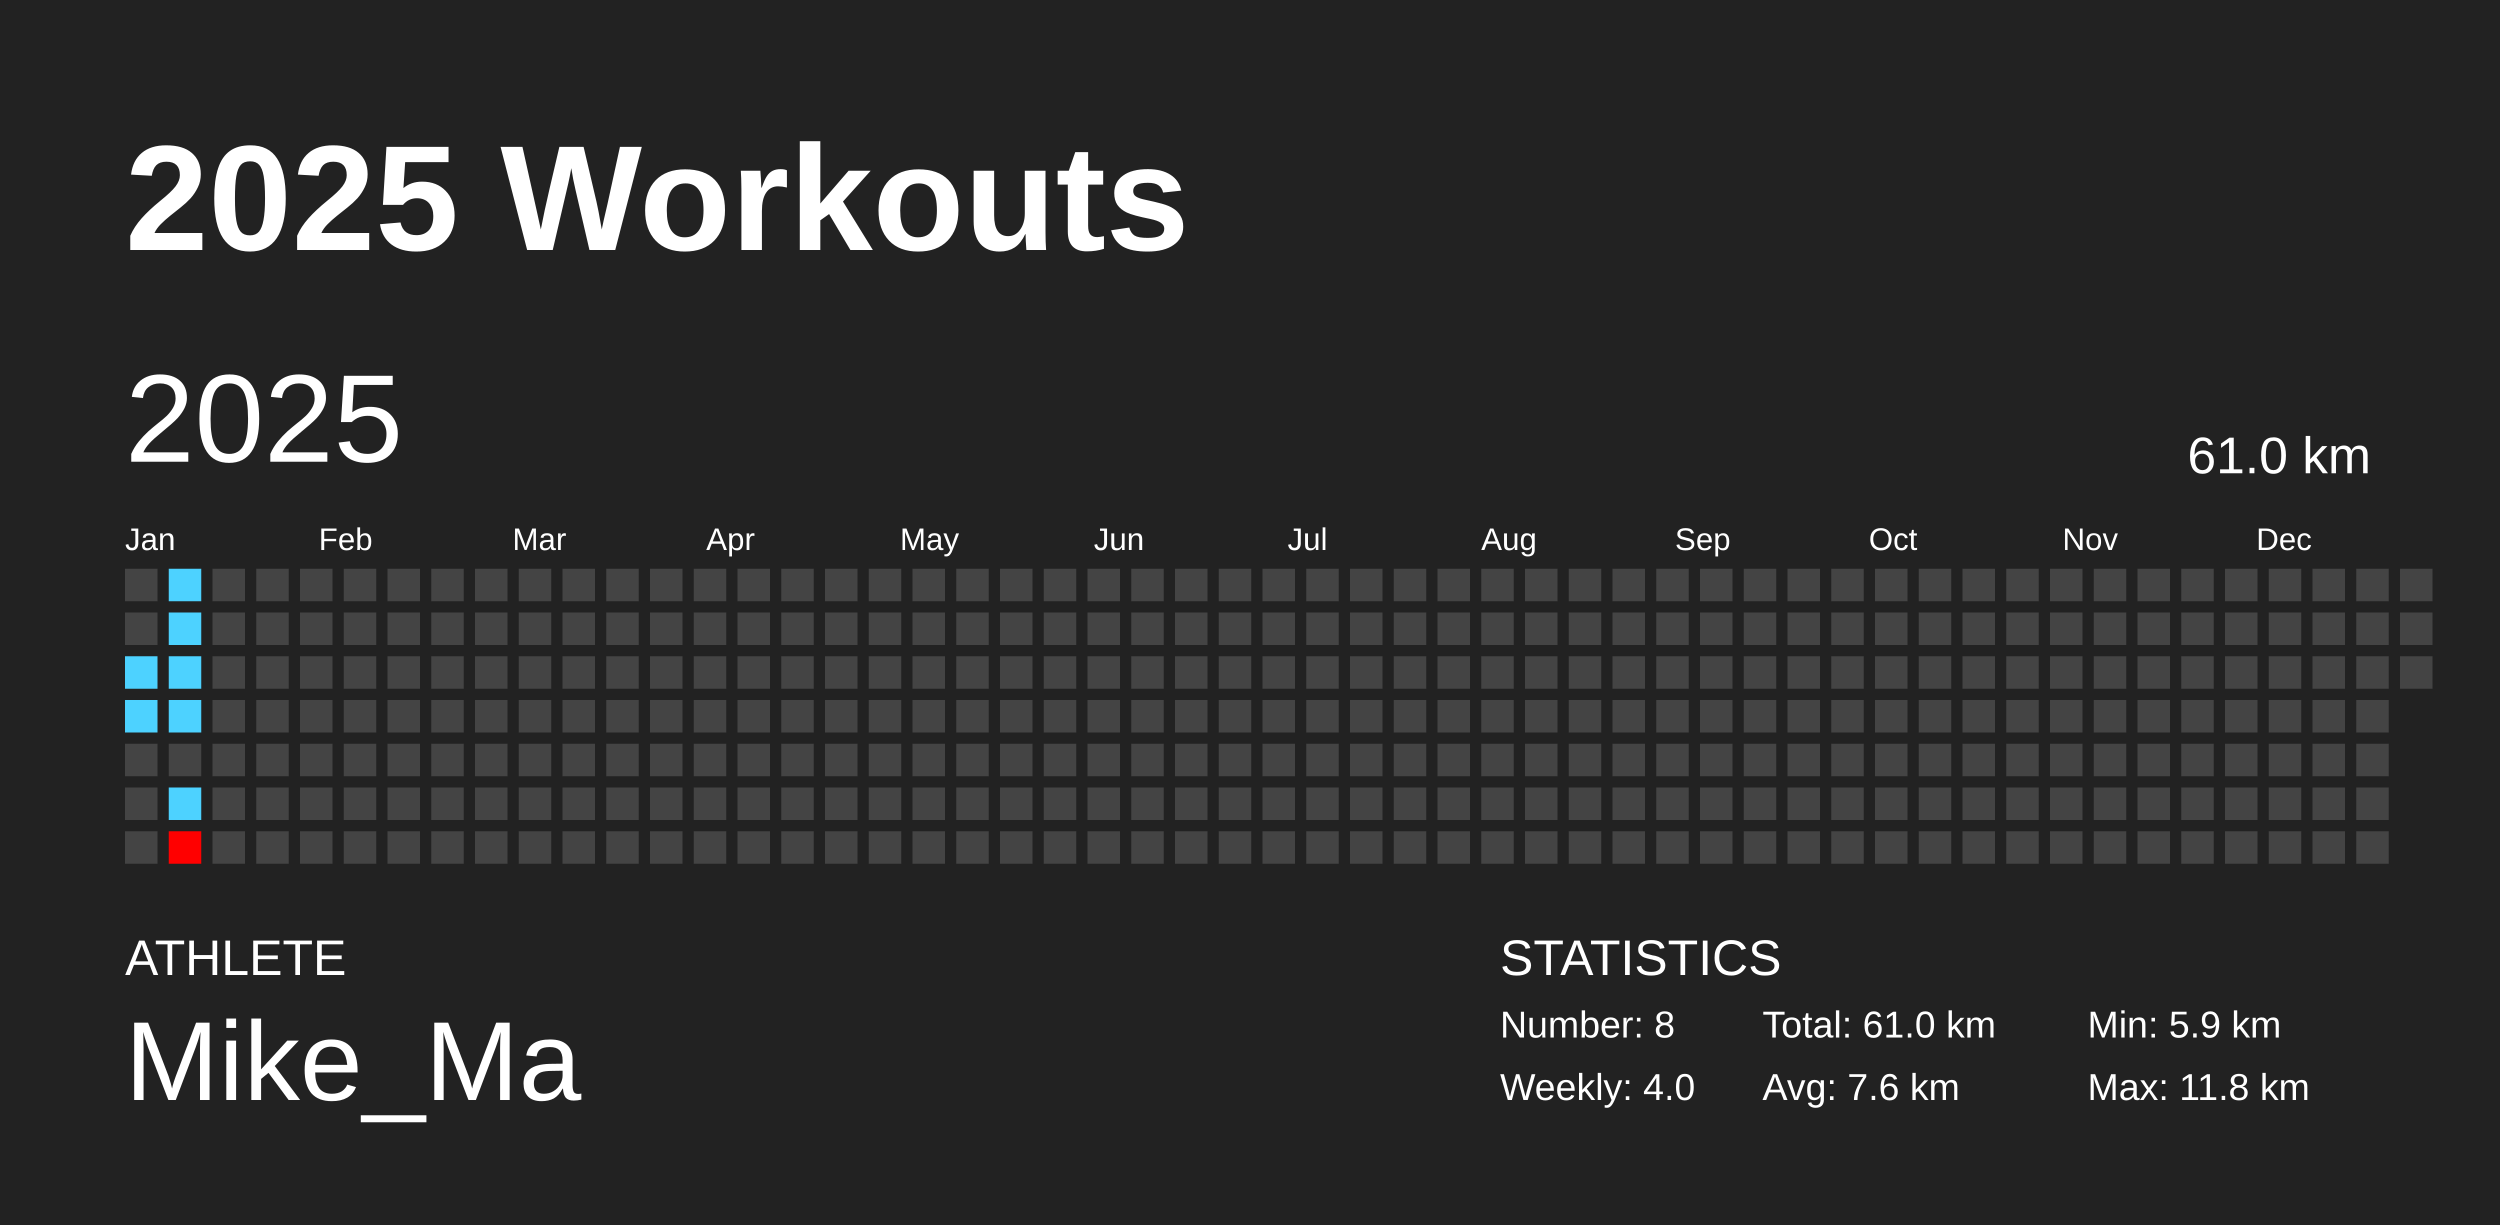
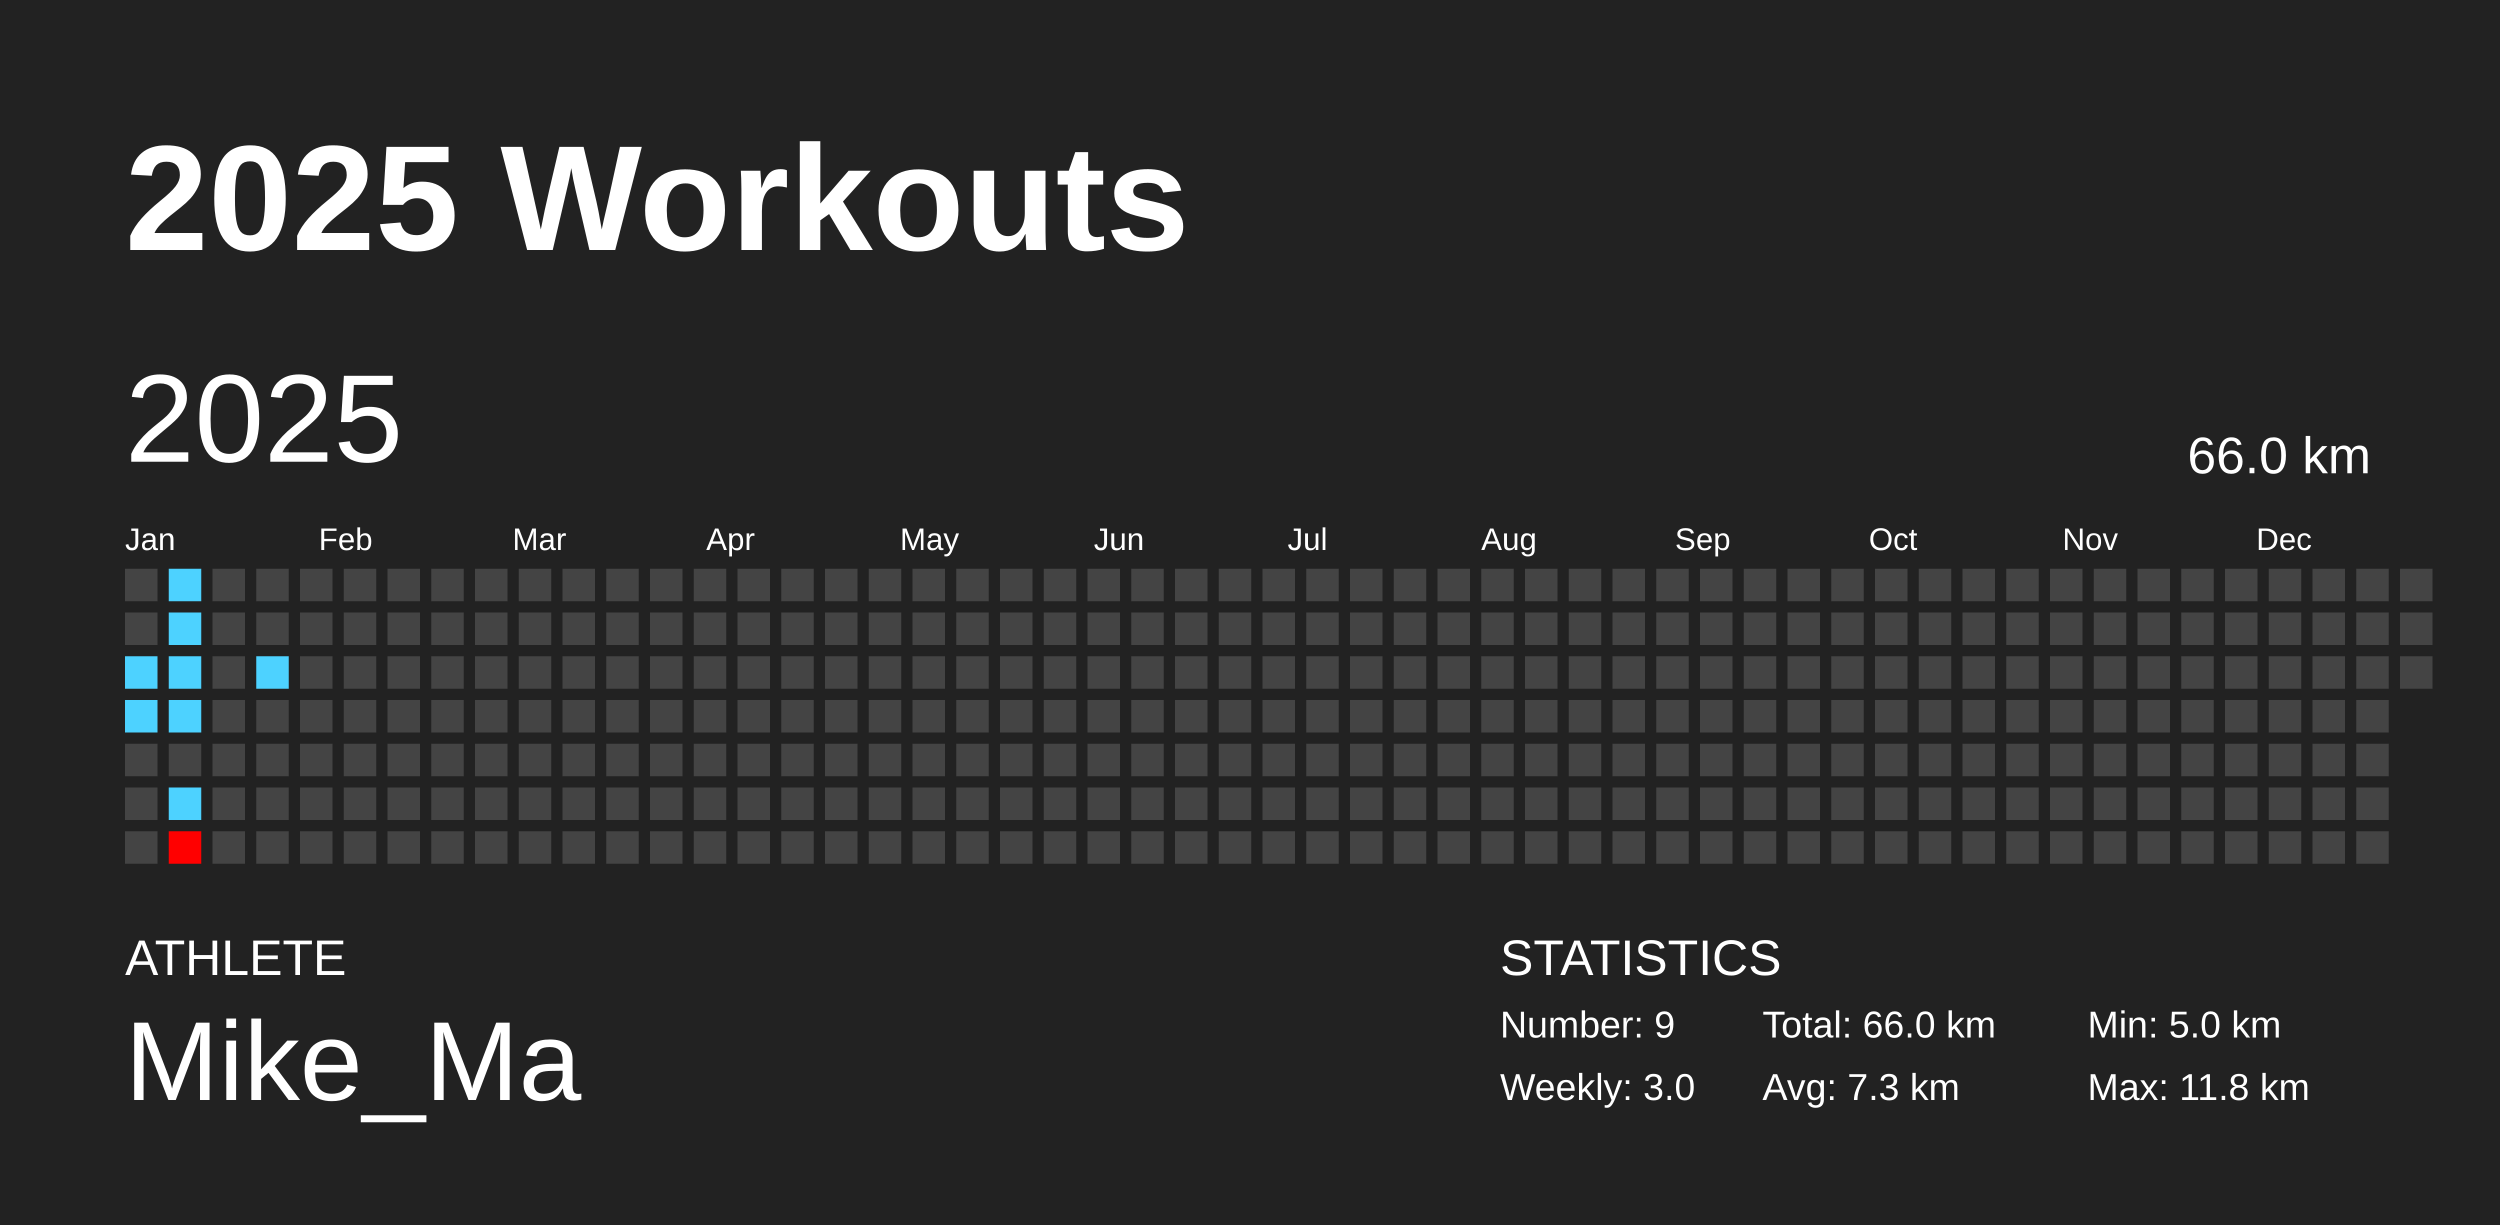
<svg xmlns="http://www.w3.org/2000/svg" baseProfile="full" height="98mm" version="1.1" viewBox="0,0,200,98" width="200mm">
  <defs />
  <rect fill="#222222" height="98" width="200" x="0" y="0" />
  <text fill="#FFFFFF" style="font-size:12px; font-family:Arial; font-weight:bold;" x="10" y="20">2025 Workouts</text>
  <text fill="#FFFFFF" style="font-size:4px; font-family:Arial" x="10" y="78">ATHLETE</text>
  <text fill="#FFFFFF" style="font-size:9px; font-family:Arial" x="10" y="88">Mike_Ma</text>
  <text fill="#FFFFFF" style="font-size:4px; font-family:Arial" x="120" y="78">STATISTICS</text>
-   <text fill="#FFFFFF" style="font-size:3px; font-family:Arial" x="120" y="83">Number: 8</text>
-   <text fill="#FFFFFF" style="font-size:3px; font-family:Arial" x="120" y="88">Weekly: 4.0</text>
-   <text fill="#FFFFFF" style="font-size:3px; font-family:Arial" x="141" y="83">Total: 61.0 km</text>
-   <text fill="#FFFFFF" style="font-size:3px; font-family:Arial" x="141" y="88">Avg: 7.6 km</text>
-   <text fill="#FFFFFF" style="font-size:3px; font-family:Arial" x="167" y="83">Min: 5.9 km</text>
+   <text fill="#FFFFFF" style="font-size:3px; font-family:Arial" x="120" y="83">Number: 9</text>
+   <text fill="#FFFFFF" style="font-size:3px; font-family:Arial" x="120" y="88">Weekly: 3.0</text>
+   <text fill="#FFFFFF" style="font-size:3px; font-family:Arial" x="141" y="83">Total: 66.0 km</text>
+   <text fill="#FFFFFF" style="font-size:3px; font-family:Arial" x="141" y="88">Avg: 7.3 km</text>
+   <text fill="#FFFFFF" style="font-size:3px; font-family:Arial" x="167" y="83">Min: 5.0 km</text>
  <text fill="#FFFFFF" style="font-size:3px; font-family:Arial" x="167" y="88">Max: 11.8 km</text>
  <text dominant-baseline="hanging" fill="#FFFFFF" style="font-size:10.0px; font-family:Arial;" x="10" y="30">2025</text>
-   <text dominant-baseline="hanging" fill="#FFFFFF" style="font-size:4.125px; font-family:Arial;" x="175" y="35">61.0 km</text>
+   <text dominant-baseline="hanging" fill="#FFFFFF" style="font-size:4.125px; font-family:Arial;" x="175" y="35">66.0 km</text>
  <text fill="#FFFFFF" style="font-size:2.5px; font-family:Arial" x="10.0" y="44">Jan</text>
  <text fill="#FFFFFF" style="font-size:2.5px; font-family:Arial" x="25.5" y="44">Feb</text>
  <text fill="#FFFFFF" style="font-size:2.5px; font-family:Arial" x="41.0" y="44">Mar</text>
  <text fill="#FFFFFF" style="font-size:2.5px; font-family:Arial" x="56.5" y="44">Apr</text>
  <text fill="#FFFFFF" style="font-size:2.5px; font-family:Arial" x="72.0" y="44">May</text>
  <text fill="#FFFFFF" style="font-size:2.5px; font-family:Arial" x="87.5" y="44">Jun</text>
  <text fill="#FFFFFF" style="font-size:2.5px; font-family:Arial" x="103.0" y="44">Jul</text>
  <text fill="#FFFFFF" style="font-size:2.5px; font-family:Arial" x="118.5" y="44">Aug</text>
  <text fill="#FFFFFF" style="font-size:2.5px; font-family:Arial" x="134.0" y="44">Sep</text>
  <text fill="#FFFFFF" style="font-size:2.5px; font-family:Arial" x="149.5" y="44">Oct</text>
  <text fill="#FFFFFF" style="font-size:2.5px; font-family:Arial" x="165.0" y="44">Nov</text>
  <text fill="#FFFFFF" style="font-size:2.5px; font-family:Arial" x="180.5" y="44">Dec</text>
  <rect fill="#444444" height="2.6" width="2.6" x="10.0" y="45.5" />
  <rect fill="#444444" height="2.6" width="2.6" x="10.0" y="49.0" />
  <rect fill="#4dd2ff" height="2.6" width="2.6" x="10.0" y="52.5" />
  <rect fill="#4dd2ff" height="2.6" width="2.6" x="10.0" y="56.0" />
  <rect fill="#444444" height="2.6" width="2.6" x="10.0" y="59.5" />
  <rect fill="#444444" height="2.6" width="2.6" x="10.0" y="63.0" />
  <rect fill="#444444" height="2.6" width="2.6" x="10.0" y="66.5" />
  <rect fill="#4dd2ff" height="2.6" width="2.6" x="13.5" y="45.5" />
  <rect fill="#4dd2ff" height="2.6" width="2.6" x="13.5" y="49.0" />
  <rect fill="#4dd2ff" height="2.6" width="2.6" x="13.5" y="52.5" />
  <rect fill="#4dd2ff" height="2.6" width="2.6" x="13.5" y="56.0" />
  <rect fill="#444444" height="2.6" width="2.6" x="13.5" y="59.5" />
  <rect fill="#4dd2ff" height="2.6" width="2.6" x="13.5" y="63.0" />
  <rect fill="#ff0000" height="2.6" width="2.6" x="13.5" y="66.5" />
  <rect fill="#444444" height="2.6" width="2.6" x="17.0" y="45.5" />
  <rect fill="#444444" height="2.6" width="2.6" x="17.0" y="49.0" />
  <rect fill="#444444" height="2.6" width="2.6" x="17.0" y="52.5" />
  <rect fill="#444444" height="2.6" width="2.6" x="17.0" y="56.0" />
  <rect fill="#444444" height="2.6" width="2.6" x="17.0" y="59.5" />
  <rect fill="#444444" height="2.6" width="2.6" x="17.0" y="63.0" />
  <rect fill="#444444" height="2.6" width="2.6" x="17.0" y="66.5" />
  <rect fill="#444444" height="2.6" width="2.6" x="20.5" y="45.5" />
  <rect fill="#444444" height="2.6" width="2.6" x="20.5" y="49.0" />
-   <rect fill="#444444" height="2.6" width="2.6" x="20.5" y="52.5" />
+   <rect fill="#4dd2ff" height="2.6" width="2.6" x="20.5" y="52.5" />
  <rect fill="#444444" height="2.6" width="2.6" x="20.5" y="56.0" />
  <rect fill="#444444" height="2.6" width="2.6" x="20.5" y="59.5" />
  <rect fill="#444444" height="2.6" width="2.6" x="20.5" y="63.0" />
  <rect fill="#444444" height="2.6" width="2.6" x="20.5" y="66.5" />
  <rect fill="#444444" height="2.6" width="2.6" x="24.0" y="45.5" />
  <rect fill="#444444" height="2.6" width="2.6" x="24.0" y="49.0" />
  <rect fill="#444444" height="2.6" width="2.6" x="24.0" y="52.5" />
  <rect fill="#444444" height="2.6" width="2.6" x="24.0" y="56.0" />
  <rect fill="#444444" height="2.6" width="2.6" x="24.0" y="59.5" />
  <rect fill="#444444" height="2.6" width="2.6" x="24.0" y="63.0" />
  <rect fill="#444444" height="2.6" width="2.6" x="24.0" y="66.5" />
  <rect fill="#444444" height="2.6" width="2.6" x="27.5" y="45.5" />
  <rect fill="#444444" height="2.6" width="2.6" x="27.5" y="49.0" />
  <rect fill="#444444" height="2.6" width="2.6" x="27.5" y="52.5" />
  <rect fill="#444444" height="2.6" width="2.6" x="27.5" y="56.0" />
  <rect fill="#444444" height="2.6" width="2.6" x="27.5" y="59.5" />
  <rect fill="#444444" height="2.6" width="2.6" x="27.5" y="63.0" />
  <rect fill="#444444" height="2.6" width="2.6" x="27.5" y="66.5" />
  <rect fill="#444444" height="2.6" width="2.6" x="31.0" y="45.5" />
  <rect fill="#444444" height="2.6" width="2.6" x="31.0" y="49.0" />
  <rect fill="#444444" height="2.6" width="2.6" x="31.0" y="52.5" />
  <rect fill="#444444" height="2.6" width="2.6" x="31.0" y="56.0" />
  <rect fill="#444444" height="2.6" width="2.6" x="31.0" y="59.5" />
  <rect fill="#444444" height="2.6" width="2.6" x="31.0" y="63.0" />
  <rect fill="#444444" height="2.6" width="2.6" x="31.0" y="66.5" />
  <rect fill="#444444" height="2.6" width="2.6" x="34.5" y="45.5" />
  <rect fill="#444444" height="2.6" width="2.6" x="34.5" y="49.0" />
  <rect fill="#444444" height="2.6" width="2.6" x="34.5" y="52.5" />
  <rect fill="#444444" height="2.6" width="2.6" x="34.5" y="56.0" />
  <rect fill="#444444" height="2.6" width="2.6" x="34.5" y="59.5" />
  <rect fill="#444444" height="2.6" width="2.6" x="34.5" y="63.0" />
  <rect fill="#444444" height="2.6" width="2.6" x="34.5" y="66.5" />
  <rect fill="#444444" height="2.6" width="2.6" x="38.0" y="45.5" />
  <rect fill="#444444" height="2.6" width="2.6" x="38.0" y="49.0" />
  <rect fill="#444444" height="2.6" width="2.6" x="38.0" y="52.5" />
  <rect fill="#444444" height="2.6" width="2.6" x="38.0" y="56.0" />
  <rect fill="#444444" height="2.6" width="2.6" x="38.0" y="59.5" />
  <rect fill="#444444" height="2.6" width="2.6" x="38.0" y="63.0" />
  <rect fill="#444444" height="2.6" width="2.6" x="38.0" y="66.5" />
  <rect fill="#444444" height="2.6" width="2.6" x="41.5" y="45.5" />
  <rect fill="#444444" height="2.6" width="2.6" x="41.5" y="49.0" />
  <rect fill="#444444" height="2.6" width="2.6" x="41.5" y="52.5" />
  <rect fill="#444444" height="2.6" width="2.6" x="41.5" y="56.0" />
  <rect fill="#444444" height="2.6" width="2.6" x="41.5" y="59.5" />
  <rect fill="#444444" height="2.6" width="2.6" x="41.5" y="63.0" />
  <rect fill="#444444" height="2.6" width="2.6" x="41.5" y="66.5" />
  <rect fill="#444444" height="2.6" width="2.6" x="45.0" y="45.5" />
  <rect fill="#444444" height="2.6" width="2.6" x="45.0" y="49.0" />
  <rect fill="#444444" height="2.6" width="2.6" x="45.0" y="52.5" />
  <rect fill="#444444" height="2.6" width="2.6" x="45.0" y="56.0" />
  <rect fill="#444444" height="2.6" width="2.6" x="45.0" y="59.5" />
  <rect fill="#444444" height="2.6" width="2.6" x="45.0" y="63.0" />
  <rect fill="#444444" height="2.6" width="2.6" x="45.0" y="66.5" />
  <rect fill="#444444" height="2.6" width="2.6" x="48.5" y="45.5" />
  <rect fill="#444444" height="2.6" width="2.6" x="48.5" y="49.0" />
  <rect fill="#444444" height="2.6" width="2.6" x="48.5" y="52.5" />
  <rect fill="#444444" height="2.6" width="2.6" x="48.5" y="56.0" />
  <rect fill="#444444" height="2.6" width="2.6" x="48.5" y="59.5" />
  <rect fill="#444444" height="2.6" width="2.6" x="48.5" y="63.0" />
  <rect fill="#444444" height="2.6" width="2.6" x="48.5" y="66.5" />
  <rect fill="#444444" height="2.6" width="2.6" x="52.0" y="45.5" />
  <rect fill="#444444" height="2.6" width="2.6" x="52.0" y="49.0" />
  <rect fill="#444444" height="2.6" width="2.6" x="52.0" y="52.5" />
  <rect fill="#444444" height="2.6" width="2.6" x="52.0" y="56.0" />
  <rect fill="#444444" height="2.6" width="2.6" x="52.0" y="59.5" />
  <rect fill="#444444" height="2.6" width="2.6" x="52.0" y="63.0" />
  <rect fill="#444444" height="2.6" width="2.6" x="52.0" y="66.5" />
  <rect fill="#444444" height="2.6" width="2.6" x="55.5" y="45.5" />
  <rect fill="#444444" height="2.6" width="2.6" x="55.5" y="49.0" />
  <rect fill="#444444" height="2.6" width="2.6" x="55.5" y="52.5" />
  <rect fill="#444444" height="2.6" width="2.6" x="55.5" y="56.0" />
  <rect fill="#444444" height="2.6" width="2.6" x="55.5" y="59.5" />
  <rect fill="#444444" height="2.6" width="2.6" x="55.5" y="63.0" />
  <rect fill="#444444" height="2.6" width="2.6" x="55.5" y="66.5" />
  <rect fill="#444444" height="2.6" width="2.6" x="59.0" y="45.5" />
  <rect fill="#444444" height="2.6" width="2.6" x="59.0" y="49.0" />
  <rect fill="#444444" height="2.6" width="2.6" x="59.0" y="52.5" />
  <rect fill="#444444" height="2.6" width="2.6" x="59.0" y="56.0" />
  <rect fill="#444444" height="2.6" width="2.6" x="59.0" y="59.5" />
  <rect fill="#444444" height="2.6" width="2.6" x="59.0" y="63.0" />
  <rect fill="#444444" height="2.6" width="2.6" x="59.0" y="66.5" />
  <rect fill="#444444" height="2.6" width="2.6" x="62.5" y="45.5" />
  <rect fill="#444444" height="2.6" width="2.6" x="62.5" y="49.0" />
  <rect fill="#444444" height="2.6" width="2.6" x="62.5" y="52.5" />
  <rect fill="#444444" height="2.6" width="2.6" x="62.5" y="56.0" />
  <rect fill="#444444" height="2.6" width="2.6" x="62.5" y="59.5" />
  <rect fill="#444444" height="2.6" width="2.6" x="62.5" y="63.0" />
  <rect fill="#444444" height="2.6" width="2.6" x="62.5" y="66.5" />
  <rect fill="#444444" height="2.6" width="2.6" x="66.0" y="45.5" />
  <rect fill="#444444" height="2.6" width="2.6" x="66.0" y="49.0" />
  <rect fill="#444444" height="2.6" width="2.6" x="66.0" y="52.5" />
  <rect fill="#444444" height="2.6" width="2.6" x="66.0" y="56.0" />
  <rect fill="#444444" height="2.6" width="2.6" x="66.0" y="59.5" />
  <rect fill="#444444" height="2.6" width="2.6" x="66.0" y="63.0" />
  <rect fill="#444444" height="2.6" width="2.6" x="66.0" y="66.5" />
  <rect fill="#444444" height="2.6" width="2.6" x="69.5" y="45.5" />
  <rect fill="#444444" height="2.6" width="2.6" x="69.5" y="49.0" />
  <rect fill="#444444" height="2.6" width="2.6" x="69.5" y="52.5" />
  <rect fill="#444444" height="2.6" width="2.6" x="69.5" y="56.0" />
  <rect fill="#444444" height="2.6" width="2.6" x="69.5" y="59.5" />
  <rect fill="#444444" height="2.6" width="2.6" x="69.5" y="63.0" />
  <rect fill="#444444" height="2.6" width="2.6" x="69.5" y="66.5" />
  <rect fill="#444444" height="2.6" width="2.6" x="73.0" y="45.5" />
  <rect fill="#444444" height="2.6" width="2.6" x="73.0" y="49.0" />
  <rect fill="#444444" height="2.6" width="2.6" x="73.0" y="52.5" />
  <rect fill="#444444" height="2.6" width="2.6" x="73.0" y="56.0" />
  <rect fill="#444444" height="2.6" width="2.6" x="73.0" y="59.5" />
  <rect fill="#444444" height="2.6" width="2.6" x="73.0" y="63.0" />
  <rect fill="#444444" height="2.6" width="2.6" x="73.0" y="66.5" />
  <rect fill="#444444" height="2.6" width="2.6" x="76.5" y="45.5" />
  <rect fill="#444444" height="2.6" width="2.6" x="76.5" y="49.0" />
  <rect fill="#444444" height="2.6" width="2.6" x="76.5" y="52.5" />
  <rect fill="#444444" height="2.6" width="2.6" x="76.5" y="56.0" />
  <rect fill="#444444" height="2.6" width="2.6" x="76.5" y="59.5" />
  <rect fill="#444444" height="2.6" width="2.6" x="76.5" y="63.0" />
  <rect fill="#444444" height="2.6" width="2.6" x="76.5" y="66.5" />
  <rect fill="#444444" height="2.6" width="2.6" x="80.0" y="45.5" />
  <rect fill="#444444" height="2.6" width="2.6" x="80.0" y="49.0" />
  <rect fill="#444444" height="2.6" width="2.6" x="80.0" y="52.5" />
  <rect fill="#444444" height="2.6" width="2.6" x="80.0" y="56.0" />
  <rect fill="#444444" height="2.6" width="2.6" x="80.0" y="59.5" />
  <rect fill="#444444" height="2.6" width="2.6" x="80.0" y="63.0" />
  <rect fill="#444444" height="2.6" width="2.6" x="80.0" y="66.5" />
  <rect fill="#444444" height="2.6" width="2.6" x="83.5" y="45.5" />
  <rect fill="#444444" height="2.6" width="2.6" x="83.5" y="49.0" />
  <rect fill="#444444" height="2.6" width="2.6" x="83.5" y="52.5" />
  <rect fill="#444444" height="2.6" width="2.6" x="83.5" y="56.0" />
  <rect fill="#444444" height="2.6" width="2.6" x="83.5" y="59.5" />
  <rect fill="#444444" height="2.6" width="2.6" x="83.5" y="63.0" />
  <rect fill="#444444" height="2.6" width="2.6" x="83.5" y="66.5" />
  <rect fill="#444444" height="2.6" width="2.6" x="87.0" y="45.5" />
  <rect fill="#444444" height="2.6" width="2.6" x="87.0" y="49.0" />
  <rect fill="#444444" height="2.6" width="2.6" x="87.0" y="52.5" />
  <rect fill="#444444" height="2.6" width="2.6" x="87.0" y="56.0" />
  <rect fill="#444444" height="2.6" width="2.6" x="87.0" y="59.5" />
  <rect fill="#444444" height="2.6" width="2.6" x="87.0" y="63.0" />
  <rect fill="#444444" height="2.6" width="2.6" x="87.0" y="66.5" />
  <rect fill="#444444" height="2.6" width="2.6" x="90.5" y="45.5" />
  <rect fill="#444444" height="2.6" width="2.6" x="90.5" y="49.0" />
  <rect fill="#444444" height="2.6" width="2.6" x="90.5" y="52.5" />
  <rect fill="#444444" height="2.6" width="2.6" x="90.5" y="56.0" />
  <rect fill="#444444" height="2.6" width="2.6" x="90.5" y="59.5" />
  <rect fill="#444444" height="2.6" width="2.6" x="90.5" y="63.0" />
  <rect fill="#444444" height="2.6" width="2.6" x="90.5" y="66.5" />
  <rect fill="#444444" height="2.6" width="2.6" x="94.0" y="45.5" />
  <rect fill="#444444" height="2.6" width="2.6" x="94.0" y="49.0" />
  <rect fill="#444444" height="2.6" width="2.6" x="94.0" y="52.5" />
  <rect fill="#444444" height="2.6" width="2.6" x="94.0" y="56.0" />
  <rect fill="#444444" height="2.6" width="2.6" x="94.0" y="59.5" />
  <rect fill="#444444" height="2.6" width="2.6" x="94.0" y="63.0" />
  <rect fill="#444444" height="2.6" width="2.6" x="94.0" y="66.5" />
  <rect fill="#444444" height="2.6" width="2.6" x="97.5" y="45.5" />
  <rect fill="#444444" height="2.6" width="2.6" x="97.5" y="49.0" />
  <rect fill="#444444" height="2.6" width="2.6" x="97.5" y="52.5" />
  <rect fill="#444444" height="2.6" width="2.6" x="97.5" y="56.0" />
  <rect fill="#444444" height="2.6" width="2.6" x="97.5" y="59.5" />
  <rect fill="#444444" height="2.6" width="2.6" x="97.5" y="63.0" />
  <rect fill="#444444" height="2.6" width="2.6" x="97.5" y="66.5" />
  <rect fill="#444444" height="2.6" width="2.6" x="101.0" y="45.5" />
  <rect fill="#444444" height="2.6" width="2.6" x="101.0" y="49.0" />
  <rect fill="#444444" height="2.6" width="2.6" x="101.0" y="52.5" />
  <rect fill="#444444" height="2.6" width="2.6" x="101.0" y="56.0" />
  <rect fill="#444444" height="2.6" width="2.6" x="101.0" y="59.5" />
  <rect fill="#444444" height="2.6" width="2.6" x="101.0" y="63.0" />
  <rect fill="#444444" height="2.6" width="2.6" x="101.0" y="66.5" />
  <rect fill="#444444" height="2.6" width="2.6" x="104.5" y="45.5" />
  <rect fill="#444444" height="2.6" width="2.6" x="104.5" y="49.0" />
  <rect fill="#444444" height="2.6" width="2.6" x="104.5" y="52.5" />
  <rect fill="#444444" height="2.6" width="2.6" x="104.5" y="56.0" />
  <rect fill="#444444" height="2.6" width="2.6" x="104.5" y="59.5" />
  <rect fill="#444444" height="2.6" width="2.6" x="104.5" y="63.0" />
  <rect fill="#444444" height="2.6" width="2.6" x="104.5" y="66.5" />
  <rect fill="#444444" height="2.6" width="2.6" x="108.0" y="45.5" />
  <rect fill="#444444" height="2.6" width="2.6" x="108.0" y="49.0" />
  <rect fill="#444444" height="2.6" width="2.6" x="108.0" y="52.5" />
  <rect fill="#444444" height="2.6" width="2.6" x="108.0" y="56.0" />
  <rect fill="#444444" height="2.6" width="2.6" x="108.0" y="59.5" />
  <rect fill="#444444" height="2.6" width="2.6" x="108.0" y="63.0" />
  <rect fill="#444444" height="2.6" width="2.6" x="108.0" y="66.5" />
  <rect fill="#444444" height="2.6" width="2.6" x="111.5" y="45.5" />
  <rect fill="#444444" height="2.6" width="2.6" x="111.5" y="49.0" />
  <rect fill="#444444" height="2.6" width="2.6" x="111.5" y="52.5" />
  <rect fill="#444444" height="2.6" width="2.6" x="111.5" y="56.0" />
  <rect fill="#444444" height="2.6" width="2.6" x="111.5" y="59.5" />
  <rect fill="#444444" height="2.6" width="2.6" x="111.5" y="63.0" />
  <rect fill="#444444" height="2.6" width="2.6" x="111.5" y="66.5" />
  <rect fill="#444444" height="2.6" width="2.6" x="115.0" y="45.5" />
  <rect fill="#444444" height="2.6" width="2.6" x="115.0" y="49.0" />
  <rect fill="#444444" height="2.6" width="2.6" x="115.0" y="52.5" />
  <rect fill="#444444" height="2.6" width="2.6" x="115.0" y="56.0" />
  <rect fill="#444444" height="2.6" width="2.6" x="115.0" y="59.5" />
  <rect fill="#444444" height="2.6" width="2.6" x="115.0" y="63.0" />
  <rect fill="#444444" height="2.6" width="2.6" x="115.0" y="66.5" />
  <rect fill="#444444" height="2.6" width="2.6" x="118.5" y="45.5" />
  <rect fill="#444444" height="2.6" width="2.6" x="118.5" y="49.0" />
  <rect fill="#444444" height="2.6" width="2.6" x="118.5" y="52.5" />
  <rect fill="#444444" height="2.6" width="2.6" x="118.5" y="56.0" />
  <rect fill="#444444" height="2.6" width="2.6" x="118.5" y="59.5" />
  <rect fill="#444444" height="2.6" width="2.6" x="118.5" y="63.0" />
  <rect fill="#444444" height="2.6" width="2.6" x="118.5" y="66.5" />
  <rect fill="#444444" height="2.6" width="2.6" x="122.0" y="45.5" />
  <rect fill="#444444" height="2.6" width="2.6" x="122.0" y="49.0" />
  <rect fill="#444444" height="2.6" width="2.6" x="122.0" y="52.5" />
  <rect fill="#444444" height="2.6" width="2.6" x="122.0" y="56.0" />
  <rect fill="#444444" height="2.6" width="2.6" x="122.0" y="59.5" />
  <rect fill="#444444" height="2.6" width="2.6" x="122.0" y="63.0" />
  <rect fill="#444444" height="2.6" width="2.6" x="122.0" y="66.5" />
  <rect fill="#444444" height="2.6" width="2.6" x="125.5" y="45.5" />
  <rect fill="#444444" height="2.6" width="2.6" x="125.5" y="49.0" />
  <rect fill="#444444" height="2.6" width="2.6" x="125.5" y="52.5" />
  <rect fill="#444444" height="2.6" width="2.6" x="125.5" y="56.0" />
  <rect fill="#444444" height="2.6" width="2.6" x="125.5" y="59.5" />
  <rect fill="#444444" height="2.6" width="2.6" x="125.5" y="63.0" />
  <rect fill="#444444" height="2.6" width="2.6" x="125.5" y="66.5" />
  <rect fill="#444444" height="2.6" width="2.6" x="129.0" y="45.5" />
  <rect fill="#444444" height="2.6" width="2.6" x="129.0" y="49.0" />
  <rect fill="#444444" height="2.6" width="2.6" x="129.0" y="52.5" />
  <rect fill="#444444" height="2.6" width="2.6" x="129.0" y="56.0" />
  <rect fill="#444444" height="2.6" width="2.6" x="129.0" y="59.5" />
  <rect fill="#444444" height="2.6" width="2.6" x="129.0" y="63.0" />
  <rect fill="#444444" height="2.6" width="2.6" x="129.0" y="66.5" />
  <rect fill="#444444" height="2.6" width="2.6" x="132.5" y="45.5" />
  <rect fill="#444444" height="2.6" width="2.6" x="132.5" y="49.0" />
  <rect fill="#444444" height="2.6" width="2.6" x="132.5" y="52.5" />
  <rect fill="#444444" height="2.6" width="2.6" x="132.5" y="56.0" />
  <rect fill="#444444" height="2.6" width="2.6" x="132.5" y="59.5" />
  <rect fill="#444444" height="2.6" width="2.6" x="132.5" y="63.0" />
  <rect fill="#444444" height="2.6" width="2.6" x="132.5" y="66.5" />
  <rect fill="#444444" height="2.6" width="2.6" x="136.0" y="45.5" />
  <rect fill="#444444" height="2.6" width="2.6" x="136.0" y="49.0" />
  <rect fill="#444444" height="2.6" width="2.6" x="136.0" y="52.5" />
  <rect fill="#444444" height="2.6" width="2.6" x="136.0" y="56.0" />
  <rect fill="#444444" height="2.6" width="2.6" x="136.0" y="59.5" />
  <rect fill="#444444" height="2.6" width="2.6" x="136.0" y="63.0" />
  <rect fill="#444444" height="2.6" width="2.6" x="136.0" y="66.5" />
  <rect fill="#444444" height="2.6" width="2.6" x="139.5" y="45.5" />
  <rect fill="#444444" height="2.6" width="2.6" x="139.5" y="49.0" />
  <rect fill="#444444" height="2.6" width="2.6" x="139.5" y="52.5" />
  <rect fill="#444444" height="2.6" width="2.6" x="139.5" y="56.0" />
  <rect fill="#444444" height="2.6" width="2.6" x="139.5" y="59.5" />
  <rect fill="#444444" height="2.6" width="2.6" x="139.5" y="63.0" />
  <rect fill="#444444" height="2.6" width="2.6" x="139.5" y="66.5" />
  <rect fill="#444444" height="2.6" width="2.6" x="143.0" y="45.5" />
  <rect fill="#444444" height="2.6" width="2.6" x="143.0" y="49.0" />
  <rect fill="#444444" height="2.6" width="2.6" x="143.0" y="52.5" />
  <rect fill="#444444" height="2.6" width="2.6" x="143.0" y="56.0" />
  <rect fill="#444444" height="2.6" width="2.6" x="143.0" y="59.5" />
  <rect fill="#444444" height="2.6" width="2.6" x="143.0" y="63.0" />
  <rect fill="#444444" height="2.6" width="2.6" x="143.0" y="66.5" />
  <rect fill="#444444" height="2.6" width="2.6" x="146.5" y="45.5" />
  <rect fill="#444444" height="2.6" width="2.6" x="146.5" y="49.0" />
  <rect fill="#444444" height="2.6" width="2.6" x="146.5" y="52.5" />
  <rect fill="#444444" height="2.6" width="2.6" x="146.5" y="56.0" />
  <rect fill="#444444" height="2.6" width="2.6" x="146.5" y="59.5" />
  <rect fill="#444444" height="2.6" width="2.6" x="146.5" y="63.0" />
  <rect fill="#444444" height="2.6" width="2.6" x="146.5" y="66.5" />
  <rect fill="#444444" height="2.6" width="2.6" x="150.0" y="45.5" />
  <rect fill="#444444" height="2.6" width="2.6" x="150.0" y="49.0" />
  <rect fill="#444444" height="2.6" width="2.6" x="150.0" y="52.5" />
  <rect fill="#444444" height="2.6" width="2.6" x="150.0" y="56.0" />
  <rect fill="#444444" height="2.6" width="2.6" x="150.0" y="59.5" />
  <rect fill="#444444" height="2.6" width="2.6" x="150.0" y="63.0" />
  <rect fill="#444444" height="2.6" width="2.6" x="150.0" y="66.5" />
  <rect fill="#444444" height="2.6" width="2.6" x="153.5" y="45.5" />
  <rect fill="#444444" height="2.6" width="2.6" x="153.5" y="49.0" />
  <rect fill="#444444" height="2.6" width="2.6" x="153.5" y="52.5" />
  <rect fill="#444444" height="2.6" width="2.6" x="153.5" y="56.0" />
  <rect fill="#444444" height="2.6" width="2.6" x="153.5" y="59.5" />
  <rect fill="#444444" height="2.6" width="2.6" x="153.5" y="63.0" />
  <rect fill="#444444" height="2.6" width="2.6" x="153.5" y="66.5" />
  <rect fill="#444444" height="2.6" width="2.6" x="157.0" y="45.5" />
  <rect fill="#444444" height="2.6" width="2.6" x="157.0" y="49.0" />
  <rect fill="#444444" height="2.6" width="2.6" x="157.0" y="52.5" />
  <rect fill="#444444" height="2.6" width="2.6" x="157.0" y="56.0" />
  <rect fill="#444444" height="2.6" width="2.6" x="157.0" y="59.5" />
  <rect fill="#444444" height="2.6" width="2.6" x="157.0" y="63.0" />
  <rect fill="#444444" height="2.6" width="2.6" x="157.0" y="66.5" />
  <rect fill="#444444" height="2.6" width="2.6" x="160.5" y="45.5" />
  <rect fill="#444444" height="2.6" width="2.6" x="160.5" y="49.0" />
  <rect fill="#444444" height="2.6" width="2.6" x="160.5" y="52.5" />
  <rect fill="#444444" height="2.6" width="2.6" x="160.5" y="56.0" />
  <rect fill="#444444" height="2.6" width="2.6" x="160.5" y="59.5" />
  <rect fill="#444444" height="2.6" width="2.6" x="160.5" y="63.0" />
  <rect fill="#444444" height="2.6" width="2.6" x="160.5" y="66.5" />
  <rect fill="#444444" height="2.6" width="2.6" x="164.0" y="45.5" />
  <rect fill="#444444" height="2.6" width="2.6" x="164.0" y="49.0" />
  <rect fill="#444444" height="2.6" width="2.6" x="164.0" y="52.5" />
  <rect fill="#444444" height="2.6" width="2.6" x="164.0" y="56.0" />
  <rect fill="#444444" height="2.6" width="2.6" x="164.0" y="59.5" />
  <rect fill="#444444" height="2.6" width="2.6" x="164.0" y="63.0" />
  <rect fill="#444444" height="2.6" width="2.6" x="164.0" y="66.5" />
  <rect fill="#444444" height="2.6" width="2.6" x="167.5" y="45.5" />
  <rect fill="#444444" height="2.6" width="2.6" x="167.5" y="49.0" />
  <rect fill="#444444" height="2.6" width="2.6" x="167.5" y="52.5" />
  <rect fill="#444444" height="2.6" width="2.6" x="167.5" y="56.0" />
  <rect fill="#444444" height="2.6" width="2.6" x="167.5" y="59.5" />
  <rect fill="#444444" height="2.6" width="2.6" x="167.5" y="63.0" />
  <rect fill="#444444" height="2.6" width="2.6" x="167.5" y="66.5" />
  <rect fill="#444444" height="2.6" width="2.6" x="171.0" y="45.5" />
  <rect fill="#444444" height="2.6" width="2.6" x="171.0" y="49.0" />
  <rect fill="#444444" height="2.6" width="2.6" x="171.0" y="52.5" />
  <rect fill="#444444" height="2.6" width="2.6" x="171.0" y="56.0" />
  <rect fill="#444444" height="2.6" width="2.6" x="171.0" y="59.5" />
  <rect fill="#444444" height="2.6" width="2.6" x="171.0" y="63.0" />
  <rect fill="#444444" height="2.6" width="2.6" x="171.0" y="66.5" />
  <rect fill="#444444" height="2.6" width="2.6" x="174.5" y="45.5" />
  <rect fill="#444444" height="2.6" width="2.6" x="174.5" y="49.0" />
  <rect fill="#444444" height="2.6" width="2.6" x="174.5" y="52.5" />
  <rect fill="#444444" height="2.6" width="2.6" x="174.5" y="56.0" />
  <rect fill="#444444" height="2.6" width="2.6" x="174.5" y="59.5" />
  <rect fill="#444444" height="2.6" width="2.6" x="174.5" y="63.0" />
  <rect fill="#444444" height="2.6" width="2.6" x="174.5" y="66.5" />
  <rect fill="#444444" height="2.6" width="2.6" x="178.0" y="45.5" />
  <rect fill="#444444" height="2.6" width="2.6" x="178.0" y="49.0" />
  <rect fill="#444444" height="2.6" width="2.6" x="178.0" y="52.5" />
  <rect fill="#444444" height="2.6" width="2.6" x="178.0" y="56.0" />
  <rect fill="#444444" height="2.6" width="2.6" x="178.0" y="59.5" />
  <rect fill="#444444" height="2.6" width="2.6" x="178.0" y="63.0" />
  <rect fill="#444444" height="2.6" width="2.6" x="178.0" y="66.5" />
  <rect fill="#444444" height="2.6" width="2.6" x="181.5" y="45.5" />
  <rect fill="#444444" height="2.6" width="2.6" x="181.5" y="49.0" />
  <rect fill="#444444" height="2.6" width="2.6" x="181.5" y="52.5" />
  <rect fill="#444444" height="2.6" width="2.6" x="181.5" y="56.0" />
  <rect fill="#444444" height="2.6" width="2.6" x="181.5" y="59.5" />
  <rect fill="#444444" height="2.6" width="2.6" x="181.5" y="63.0" />
  <rect fill="#444444" height="2.6" width="2.6" x="181.5" y="66.5" />
  <rect fill="#444444" height="2.6" width="2.6" x="185.0" y="45.5" />
  <rect fill="#444444" height="2.6" width="2.6" x="185.0" y="49.0" />
  <rect fill="#444444" height="2.6" width="2.6" x="185.0" y="52.5" />
  <rect fill="#444444" height="2.6" width="2.6" x="185.0" y="56.0" />
  <rect fill="#444444" height="2.6" width="2.6" x="185.0" y="59.5" />
  <rect fill="#444444" height="2.6" width="2.6" x="185.0" y="63.0" />
  <rect fill="#444444" height="2.6" width="2.6" x="185.0" y="66.5" />
  <rect fill="#444444" height="2.6" width="2.6" x="188.5" y="45.5" />
  <rect fill="#444444" height="2.6" width="2.6" x="188.5" y="49.0" />
  <rect fill="#444444" height="2.6" width="2.6" x="188.5" y="52.5" />
  <rect fill="#444444" height="2.6" width="2.6" x="188.5" y="56.0" />
  <rect fill="#444444" height="2.6" width="2.6" x="188.5" y="59.5" />
  <rect fill="#444444" height="2.6" width="2.6" x="188.5" y="63.0" />
  <rect fill="#444444" height="2.6" width="2.6" x="188.5" y="66.5" />
  <rect fill="#444444" height="2.6" width="2.6" x="192.0" y="45.5" />
  <rect fill="#444444" height="2.6" width="2.6" x="192.0" y="49.0" />
  <rect fill="#444444" height="2.6" width="2.6" x="192.0" y="52.5" />
</svg>
